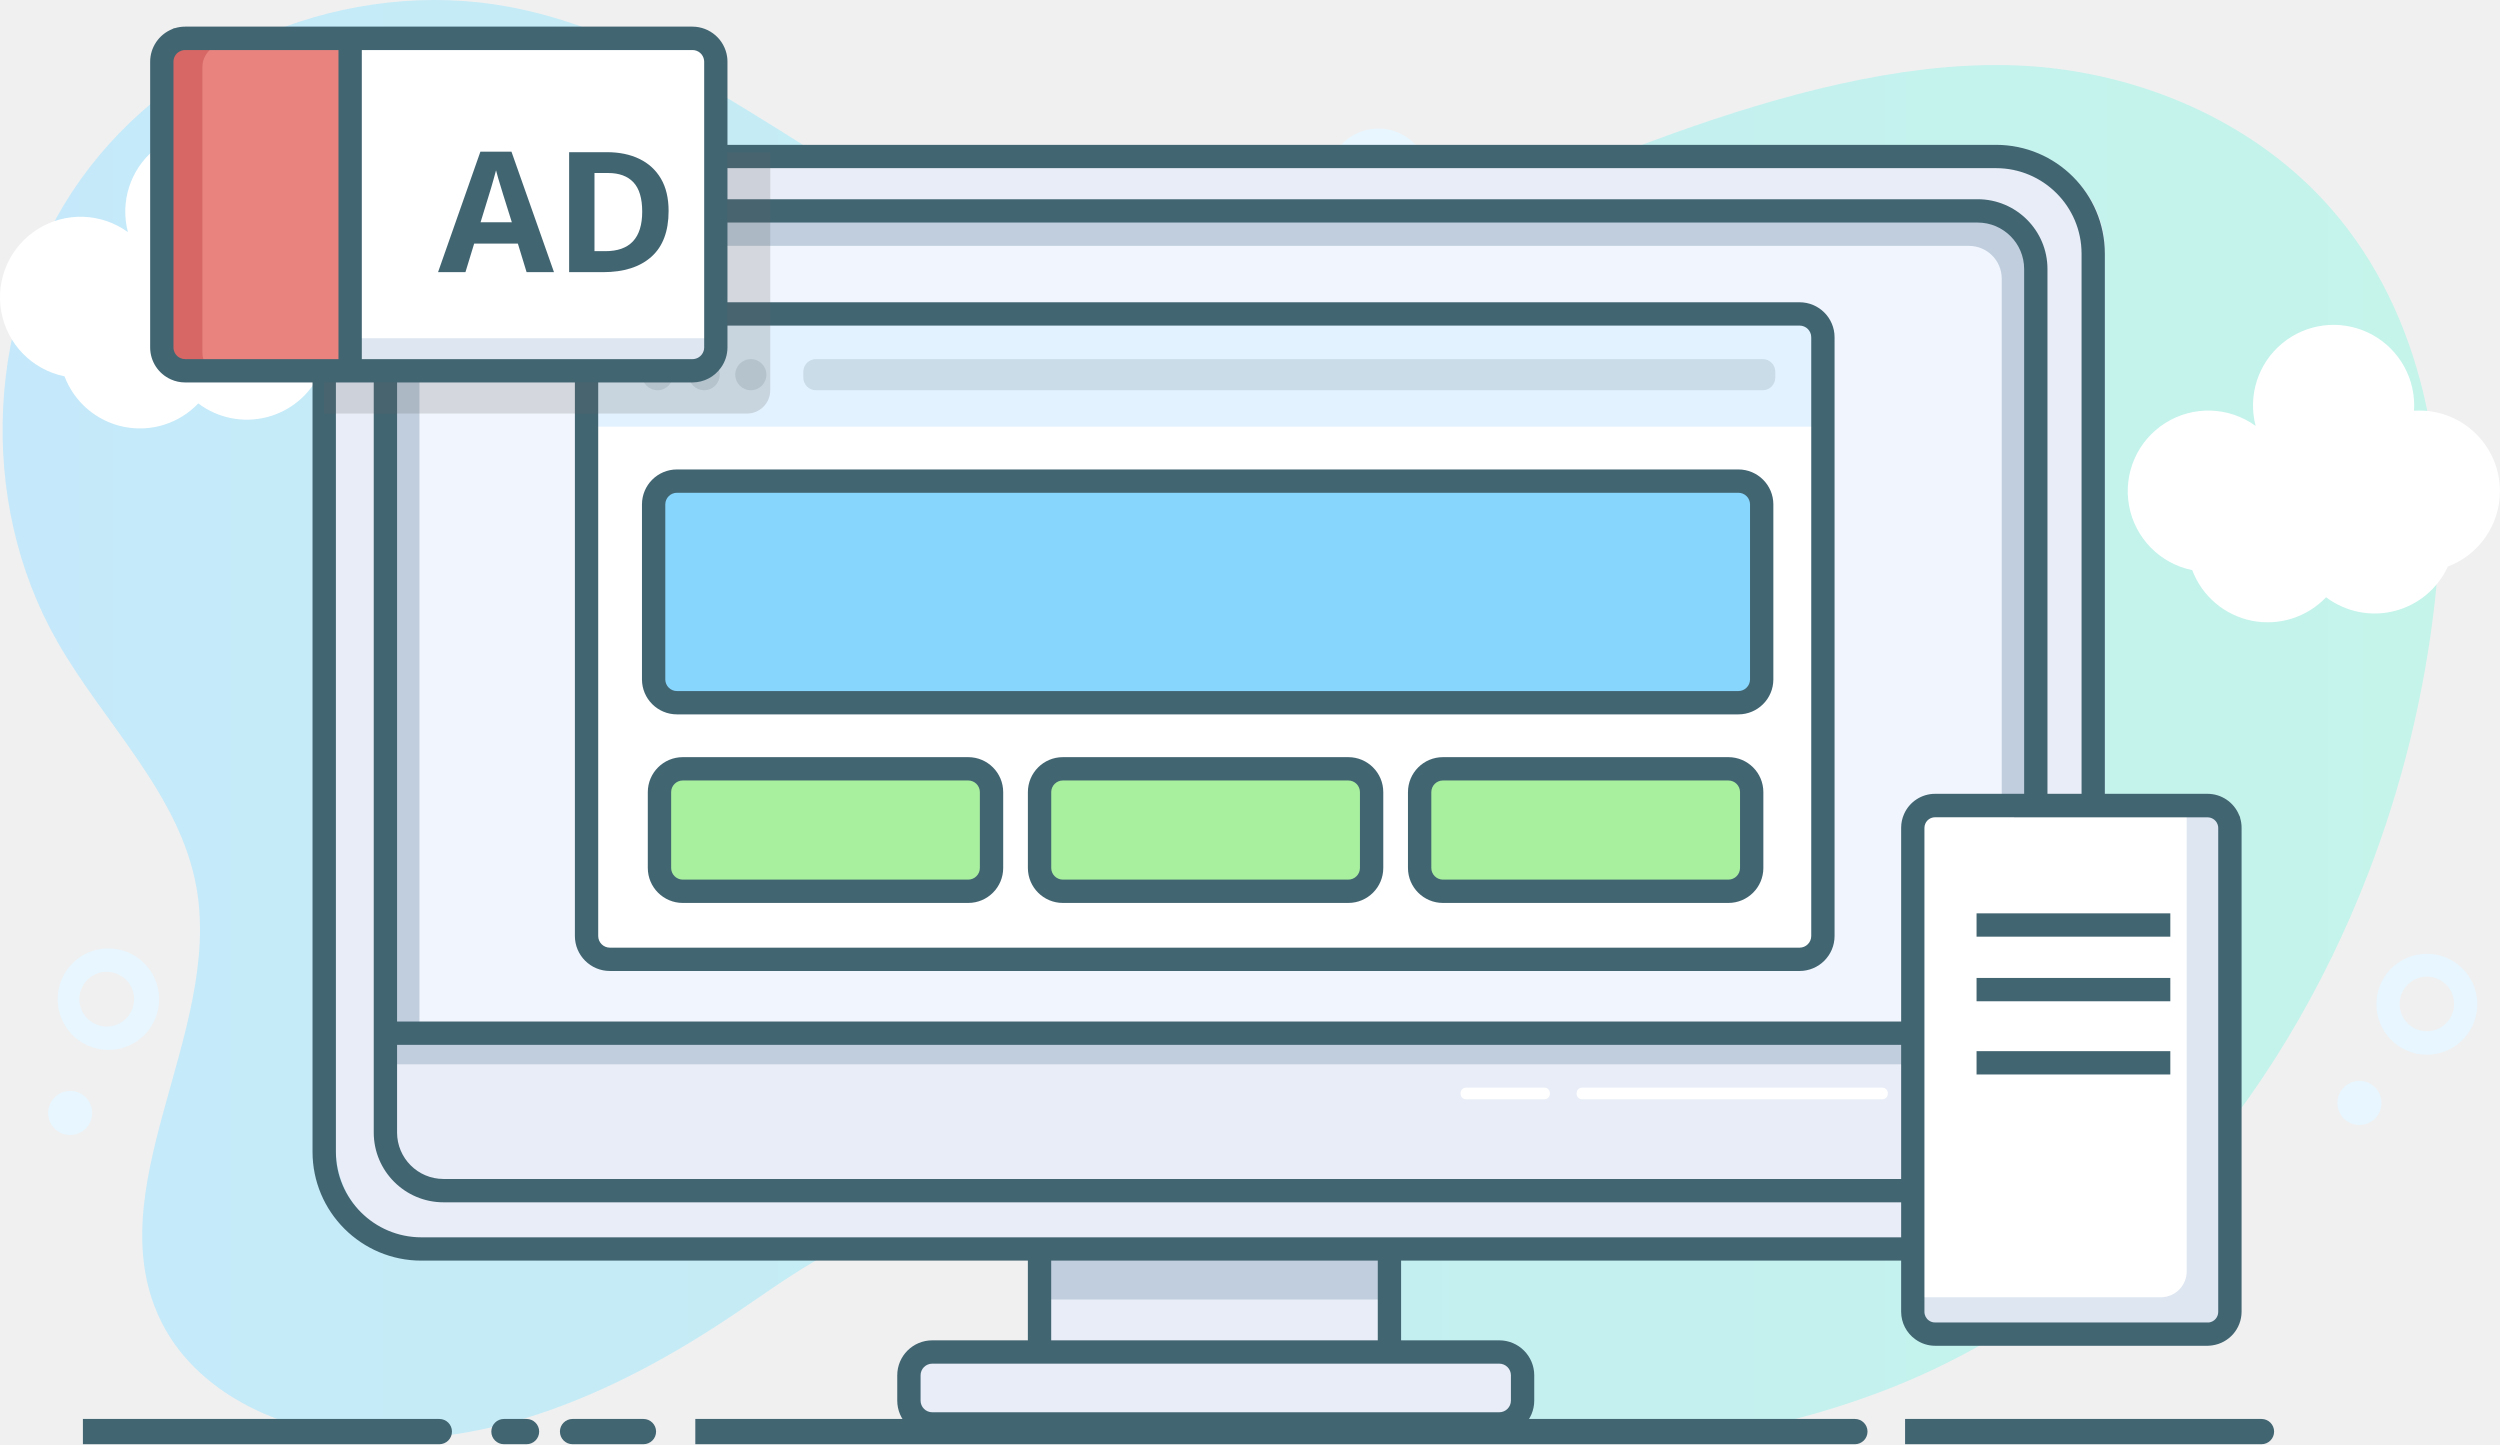
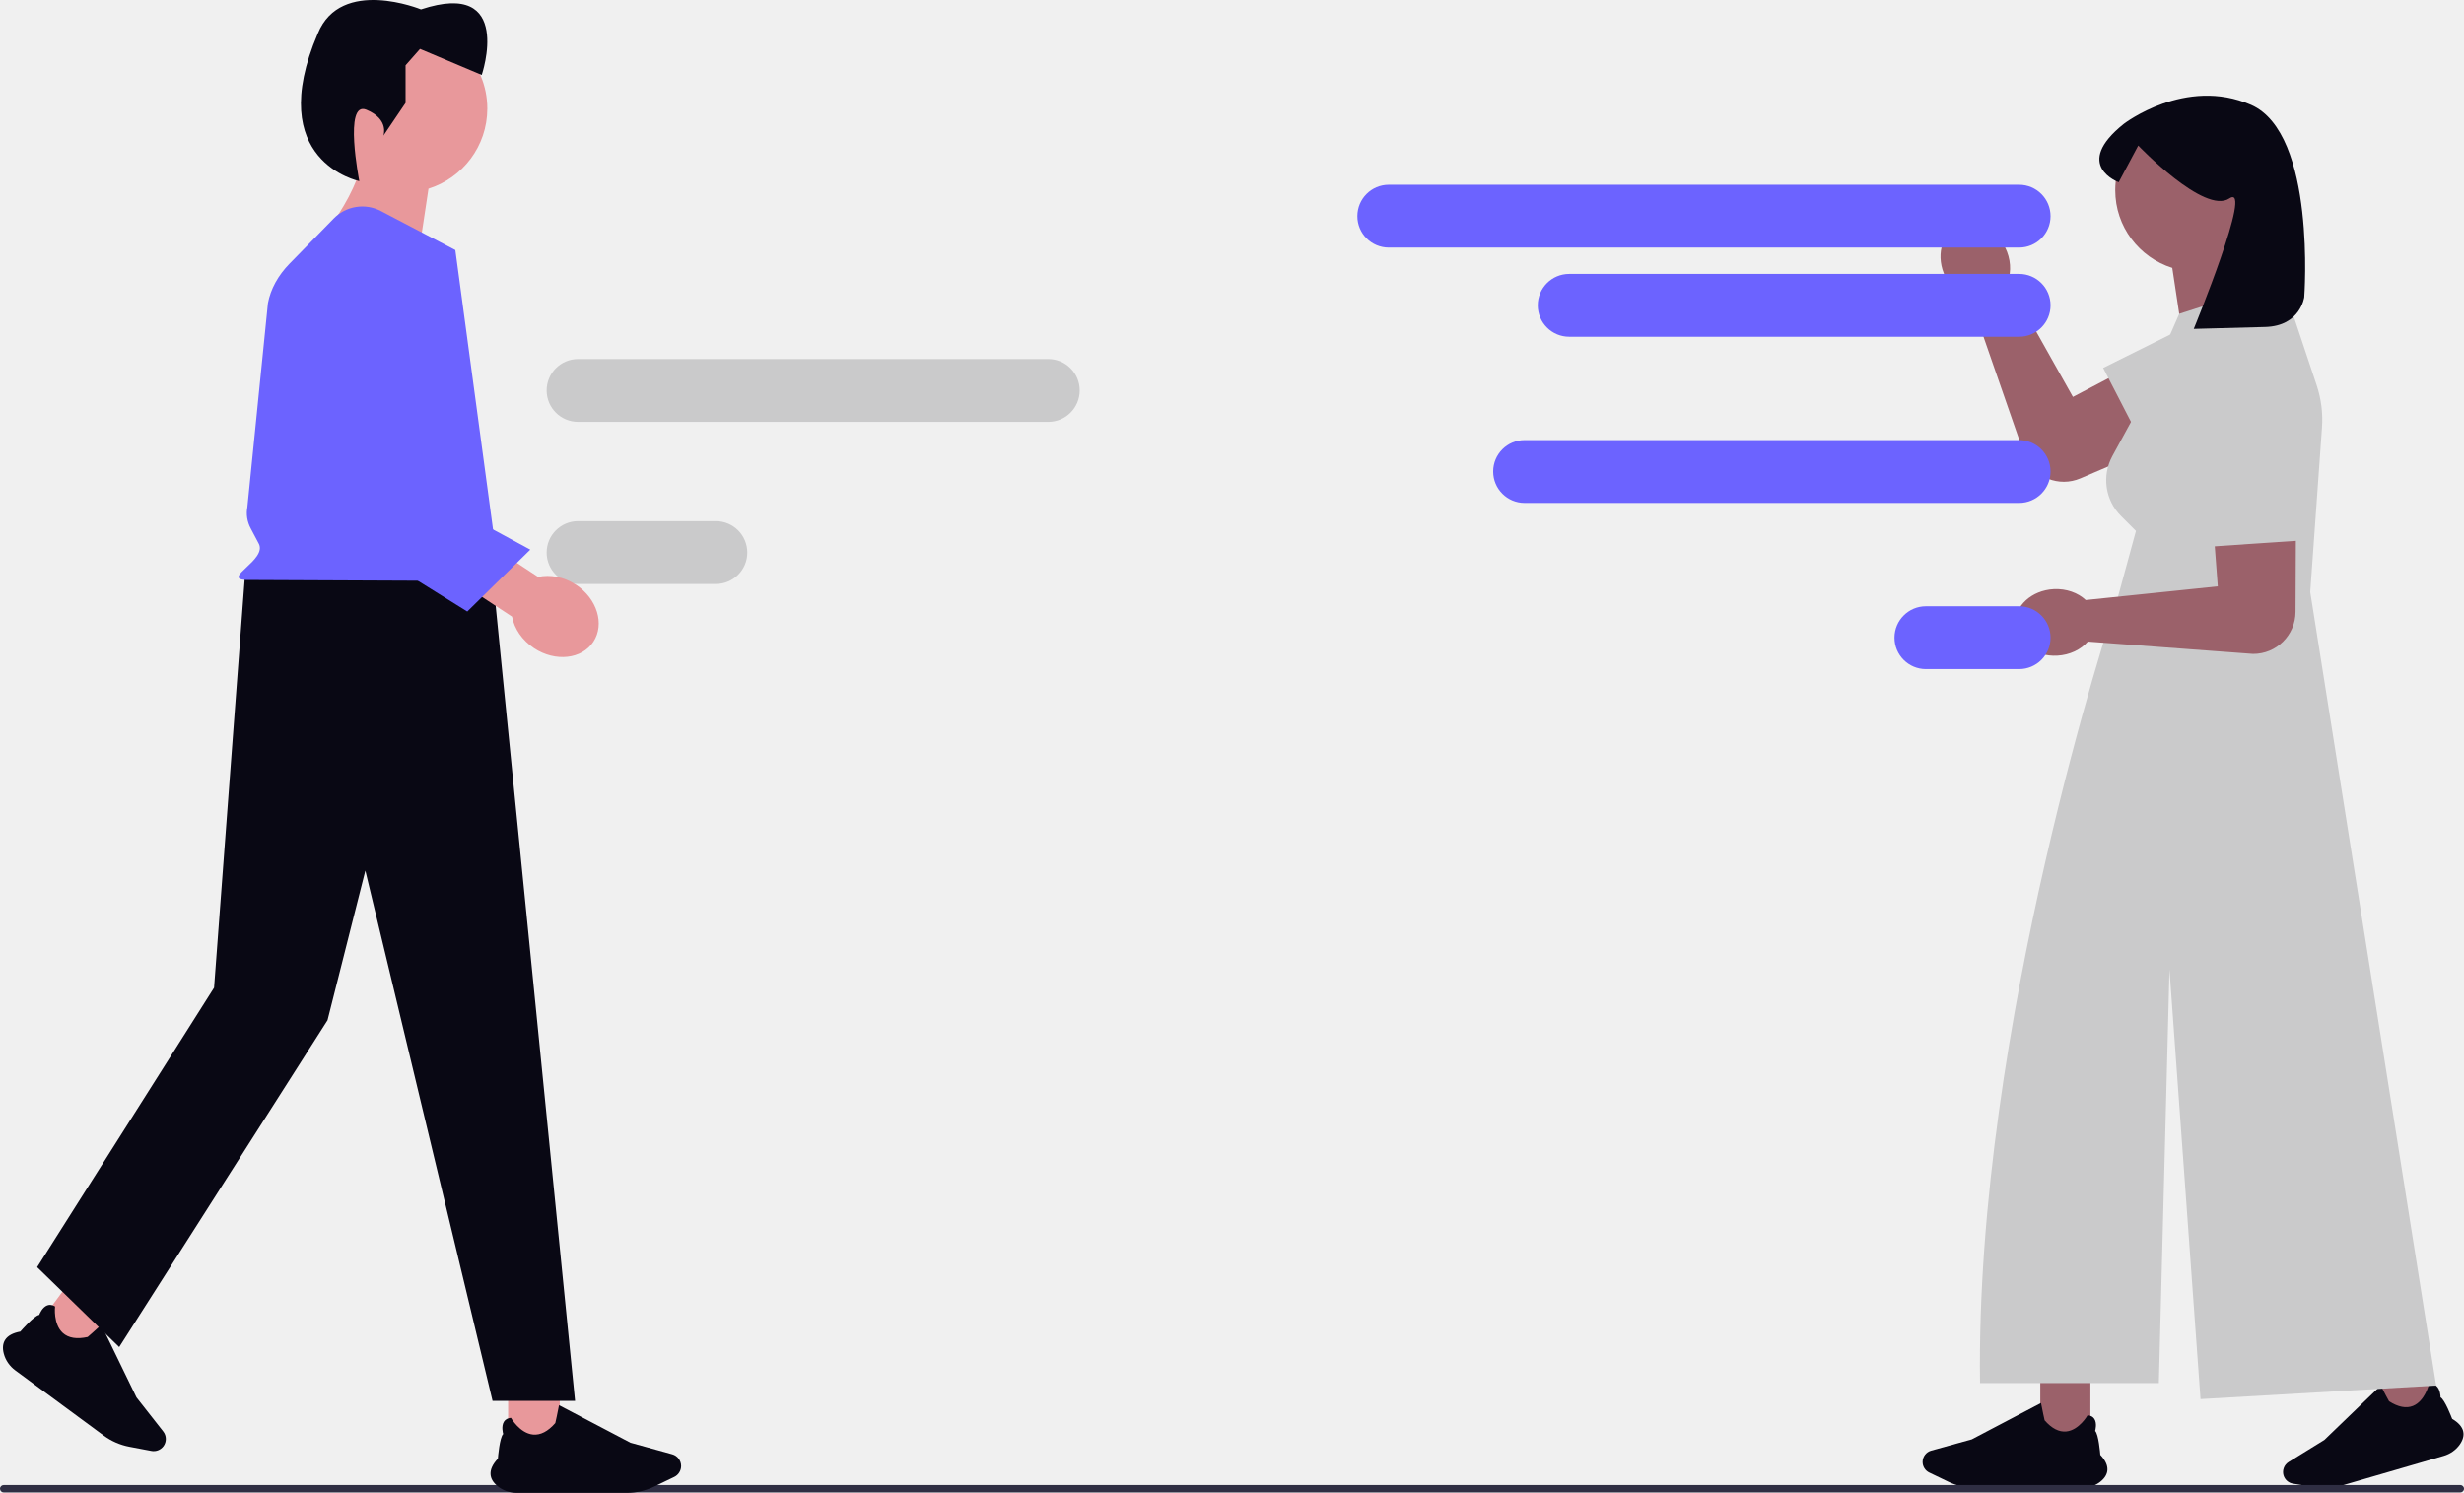
- <svg xmlns="http://www.w3.org/2000/svg" viewBox="0 0 1286.04 742.93">
-   <defs>
-     <style>.cls-1{fill:url(#linear-gradient);}.cls-2{fill:#e7f6ff;}.cls-3{fill:none;}.cls-18,.cls-4{fill:#426572;}.cls-5{fill:#fff;}.cls-6{fill:#e8edf7;}.cls-7{fill:#c1cede;}.cls-8{fill:#f1f6fe;}.cls-9{fill:#e2f2ff;}.cls-10{fill:#cadce8;}.cls-11{fill:#87d6fe;}.cls-12{fill:#a8ef9e;}.cls-13,.cls-14{fill:#606060;}.cls-13{opacity:0.1;}.cls-14{opacity:0.2;}.cls-15{fill:#dee6f1;}.cls-16{fill:#e8837e;}.cls-17{fill:#d66765;}.cls-18{font-size:86.44px;font-family:Dosis-Bold, Dosis;font-weight:700;}</style>
-     <linearGradient id="linear-gradient" x1="1.32" y1="371.19" x2="1254.6" y2="371.19" gradientUnits="userSpaceOnUse">
-       <stop offset="0" stop-color="#c5e9fa" />
-       <stop offset="1" stop-color="#c4f4ea" />
-     </linearGradient>
-   </defs>
-   <g id="Layer_2" data-name="Layer 2">
-     <g id="Layer_1-2" data-name="Layer 1">
-       <path class="cls-1" d="M1218.18,449.46c-45.45,117.68-130.9,220.78-249.59,266.09a431.14,431.14,0,0,1-47.21,14.95C836.7,752.09,744.06,744.58,666,705.24c-33.13-16.71-63.34-38.79-96.59-55.26S498.19,622.73,462,630.86c-31.16,7-57.45,27.06-83.92,44.93-62.4,42.13-137.43,75.47-211.32,61-34-6.65-67.48-25.07-83.27-55.86-34.9-68.07,30.92-149,17.59-224.28-8.53-48.18-47.49-84.26-71.71-126.78C-12.08,257.14-7.18,160.53,41.42,92.38S179.74-11.92,262,3.54C362.31,22.4,438.15,107.29,535.69,137.33c61,18.77,127.23,13.17,185.49-11.55,94.13-39.95,223.45-101.22,329.38-91.24,56.33,5.31,111.58,30.31,148.76,73,47,53.89,61.09,130.4,53.25,201.46A563.35,563.35,0,0,1,1218.18,449.46Z" />
-       <path class="cls-2" d="M1248.42,542.54a26.3,26.3,0,0,1-6.2-.75,25.94,25.94,0,1,1,6.2.75Zm0-40.18a14.09,14.09,0,0,0-3.32,27.77h0a14.08,14.08,0,1,0,3.32-27.77Z" />
-       <circle class="cls-2" cx="1213.76" cy="567.4" r="11.33" transform="translate(376.29 1613.25) rotate(-76.37)" />
-       <path class="cls-2" d="M55.19,540.07a26.09,26.09,0,1,1,1.14,0Zm0-40.17H54.6a14.09,14.09,0,1,0,.61,0Z" />
-       <circle class="cls-2" cx="36.08" cy="572.54" r="11.33" transform="translate(-24.62 2.08) rotate(-2.47)" />
-       <path class="cls-2" d="M709.08,118.26A26.06,26.06,0,1,1,724,113.55,26.07,26.07,0,0,1,709.08,118.26ZM709,78.1a14.14,14.14,0,1,0,2.47.22A14.17,14.17,0,0,0,709,78.1Z" />
-       <circle class="cls-2" cx="649.4" cy="107.59" r="11.33" transform="translate(55.91 392.32) rotate(-35.04)" />
-       <rect class="cls-3" x="713.36" y="105.14" width="44.48" height="44.48" />
-       <rect class="cls-3" x="713.36" y="105.14" width="44.48" height="44.48" />
-       <path class="cls-4" d="M839.66,724.13" />
-       <path class="cls-5" d="M1286,252.66a41.46,41.46,0,0,0-41.46-41.46c-.92,0-1.83,0-2.73.09.06-.9.09-1.81.09-2.73a41.46,41.46,0,1,0-81.56,10.54,41.46,41.46,0,1,0-32.61,74.19,41.46,41.46,0,0,0,68.84,13.94,41.46,41.46,0,0,0,62.66-15.8A41.47,41.47,0,0,0,1286,252.66Z" />
-       <path class="cls-5" d="M191.45,153A41.46,41.46,0,0,0,150,111.5c-.92,0-1.83,0-2.73.09.06-.9.09-1.81.09-2.73A41.46,41.46,0,1,0,65.8,119.4a41.46,41.46,0,1,0-32.61,74.19A41.46,41.46,0,0,0,102,207.53a41.46,41.46,0,0,0,62.66-15.8A41.47,41.47,0,0,0,191.45,153Z" />
-       <path class="cls-4" d="M954.18,742.93H357.68v-13h596.5a6.5,6.5,0,1,1,0,13Z" />
-       <path class="cls-4" d="M331,742.93H294.53a6.5,6.5,0,0,1,0-13H331a6.5,6.5,0,1,1,0,13Z" />
-       <path class="cls-4" d="M270.86,742.93H259.24a6.5,6.5,0,0,1,0-13h11.62a6.5,6.5,0,0,1,0,13Z" />
-       <path class="cls-4" d="M1163.34,742.93H980v-13h183.34a6.5,6.5,0,0,1,0,13Z" />
-       <path class="cls-4" d="M226,742.93H42.65v-13H226a6.5,6.5,0,1,1,0,13Z" />
-       <rect class="cls-6" x="537.24" y="541.49" width="180" height="174" rx="12" ry="12" />
-       <rect class="cls-7" x="537.24" y="613.49" width="180" height="55" />
-       <path class="cls-4" d="M702.75,723.49h-156a18,18,0,0,1-18-18v-150a18,18,0,0,1,18-18h156a18,18,0,0,1,18,18v150A18,18,0,0,1,702.75,723.49Zm-156-174a6,6,0,0,0-6,6v150a6,6,0,0,0,6,6h156a6,6,0,0,0,6-6v-150a6,6,0,0,0-6-6Z" />
-       <path class="cls-6" d="M1082.74,128.47v462a50,50,0,0,1-37.17,48.32h0a49.94,49.94,0,0,1-12.79,1.65H222.71a50,50,0,0,1-50-50v-462a49.78,49.78,0,0,1,7.38-26.16c.63-1,1.3-2,2-3a50.06,50.06,0,0,1,21.82-17.18h0a49.56,49.56,0,0,1,18.75-3.65h810.05A50,50,0,0,1,1082.74,128.47Z" />
-       <path class="cls-4" d="M1026.77,648.49h-810a56,56,0,0,1-56-56v-462a55.76,55.76,0,0,1,15-38.11c.64-.7,1.36-1.43,2.24-2.28a55.74,55.74,0,0,1,38.76-15.59h810a56,56,0,0,1,56,56v462a55.94,55.94,0,0,1-56,56Zm-810-562a43.74,43.74,0,0,0-30.45,12.26c-.69.66-1.24,1.22-1.73,1.75a43.83,43.83,0,0,0-11.8,30v462a44,44,0,0,0,44,44h810a43.94,43.94,0,0,0,44-44v-462a44,44,0,0,0-44-44Z" />
-       <rect class="cls-7" x="198.26" y="110.49" width="849" height="504" rx="29.87" ry="29.87" />
-       <path class="cls-8" d="M232.62,126.49h780.26a16.84,16.84,0,0,1,16.84,16.84V533.49a0,0,0,0,1,0,0H215.78a0,0,0,0,1,0,0V143.33A16.84,16.84,0,0,1,232.62,126.49Z" />
-       <path class="cls-6" d="M1045.26,531.49v51.13a29.88,29.88,0,0,1-29.87,29.87H226.13a29.87,29.87,0,0,1-29.87-29.87V531.49h17.53v2h813.94v-2Z" />
-       <rect class="cls-7" x="198.73" y="529.49" width="847" height="18" />
-       <rect class="cls-4" x="200.76" y="525.49" width="844" height="12" />
-       <rect class="cls-5" x="299.73" y="161.49" width="636" height="332" rx="12" ry="12" />
-       <polygon class="cls-9" points="309.73 219.49 937.73 219.49 937.73 177.31 925.73 161.49 375.73 161.49 321.73 161.49 301.73 177.31 301.73 219.49 309.73 219.49" />
-       <path class="cls-4" d="M925.73,499.49h-612a18,18,0,0,1-18-18v-308a18,18,0,0,1,18-18h612a18,18,0,0,1,18,18v308A18,18,0,0,1,925.73,499.49Zm-612-332a6,6,0,0,0-6,6v308a6,6,0,0,0,6,6h612a6,6,0,0,0,6-6v-308a6,6,0,0,0-6-6Z" />
-       <rect class="cls-6" x="466.24" y="694.49" width="315.68" height="37" rx="12" ry="12" />
-       <path class="cls-4" d="M771.24,738.49H479.56a18,18,0,0,1-18-18v-13a18,18,0,0,1,18-18H771.24a18,18,0,0,1,18,18v13A18,18,0,0,1,771.24,738.49Zm-291.68-37a6,6,0,0,0-6,6v13a6,6,0,0,0,6,6H771.24a6,6,0,0,0,6-6v-13a6,6,0,0,0-6-6Z" />
-       <circle class="cls-10" cx="338.24" cy="192.74" r="8" />
-       <circle class="cls-10" cx="362.24" cy="192.74" r="8" />
-       <circle class="cls-10" cx="386.24" cy="192.74" r="8" />
-       <rect class="cls-10" x="413.24" y="184.74" width="500" height="16" rx="6.5" ry="6.5" />
-       <rect class="cls-11" x="337.24" y="245.49" width="570" height="114" rx="12" ry="12" />
-       <path class="cls-4" d="M894.24,367.49h-546a18,18,0,0,1-18-18v-90a18,18,0,0,1,18-18h546a18,18,0,0,1,18,18v90A18,18,0,0,1,894.24,367.49Zm-546-114a6,6,0,0,0-6,6v90a6,6,0,0,0,6,6h546a6,6,0,0,0,6-6v-90a6,6,0,0,0-6-6Z" />
-       <rect class="cls-12" x="341.39" y="394.49" width="170.81" height="63" rx="12" ry="12" />
-       <path class="cls-4" d="M498.06,464.49H351.24a18,18,0,0,1-18-18v-39a18,18,0,0,1,18-18H498.06a18,18,0,0,1,18,18v39A18,18,0,0,1,498.06,464.49Zm-146.81-63a6,6,0,0,0-6,6v39a6,6,0,0,0,6,6H498.06a6,6,0,0,0,6-6v-39a6,6,0,0,0-6-6Z" />
-       <rect class="cls-12" x="536.91" y="394.49" width="170.81" height="63" rx="12" ry="12" />
-       <path class="cls-4" d="M693.58,464.49H546.76a18,18,0,0,1-18-18v-39a18,18,0,0,1,18-18H693.58a18,18,0,0,1,18,18v39A18,18,0,0,1,693.58,464.49Zm-146.81-63a6,6,0,0,0-6,6v39a6,6,0,0,0,6,6H693.58a6,6,0,0,0,6-6v-39a6,6,0,0,0-6-6Z" />
-       <rect class="cls-12" x="732.43" y="394.49" width="170.81" height="63" rx="12" ry="12" />
-       <path class="cls-4" d="M889.1,464.49H742.28a18,18,0,0,1-18-18v-39a18,18,0,0,1,18-18H889.1a18,18,0,0,1,18,18v39A18,18,0,0,1,889.1,464.49Zm-146.81-63a6,6,0,0,0-6,6v39a6,6,0,0,0,6,6H889.1a6,6,0,0,0,6-6v-39a6,6,0,0,0-6-6Z" />
-       <path class="cls-4" d="M1017.38,618.49H228.13a35.91,35.91,0,0,1-35.87-35.87V138.36a35.91,35.91,0,0,1,35.87-35.87h789.25a35.91,35.91,0,0,1,35.87,35.87V582.61A35.91,35.91,0,0,1,1017.38,618.49Zm-789.25-504a23.9,23.9,0,0,0-23.87,23.87V582.61a23.9,23.9,0,0,0,23.87,23.87h789.25a23.9,23.9,0,0,0,23.87-23.87V138.36a23.9,23.9,0,0,0-23.87-23.87Z" />
-       <path class="cls-13" d="M111.12,192.39a11.8,11.8,0,0,0,5,1.1h-5Z" />
-       <path class="cls-14" d="M396.24,78.49V200.74a12,12,0,0,1-12,12H166.75v-22H111.12V51.49a12,12,0,0,1,12-12H368.24v39Z" />
-       <rect class="cls-5" x="83.12" y="17.49" width="285" height="171" rx="12" ry="12" transform="translate(451.24 205.97) rotate(180)" />
-       <rect class="cls-15" x="181.12" y="173.99" width="185" height="11" />
-       <path class="cls-16" d="M85.24,177.74v-147a12,12,0,0,1,12-12h84.88v171H97.24A12,12,0,0,1,85.24,177.74Z" />
-       <path class="cls-17" d="M111.12,192.39a11.8,11.8,0,0,0,5,1.1h-17a12,12,0,0,1-8.74-3.79,12.24,12.24,0,0,1-2.29-3.5,13.48,13.48,0,0,1-.48-1.31,11.94,11.94,0,0,1-.49-3.4v-147a12,12,0,0,1,12-12h17a12,12,0,0,0-12,12v147a11.88,11.88,0,0,0,2.27,7,11.24,11.24,0,0,0,1,1.25,14.41,14.41,0,0,0,1.07,1A11.76,11.76,0,0,0,111.12,192.39Z" />
-       <path class="cls-4" d="M356.24,196.74h-261a17.74,17.74,0,0,1-7.32-1.57,18,18,0,0,1-10.68-16.43v-147A18.12,18.12,0,0,1,88.54,15l1-.5h.38a17.7,17.7,0,0,1,5.3-.8h261a18.08,18.08,0,0,1,17.82,15.49,17.27,17.27,0,0,1,.18,2.51v147a17.84,17.84,0,0,1-3.35,10.43A18,18,0,0,1,356.24,196.74Zm-264-170.2a6,6,0,0,0-3,5.2v147a6,6,0,0,0,3.58,5.48,5.83,5.83,0,0,0,2.42.52h261a6,6,0,0,0,4.88-2.54,5.92,5.92,0,0,0,1.12-3.46v-147a5.41,5.41,0,0,0-.06-.79,6,6,0,0,0-5.94-5.21h-261a5.76,5.76,0,0,0-1.93.32Z" />
-       <rect class="cls-4" x="174.12" y="21.49" width="12" height="168" />
-       <text class="cls-18" transform="translate(225.34 140)">AD</text>
-       <path class="cls-4" d="M1006.24,513.49" />
-       <rect class="cls-5" x="931.76" y="468.67" width="271.87" height="163.12" rx="12" ry="12" transform="translate(517.45 1617.92) rotate(-90)" />
-       <path class="cls-15" d="M1149.24,430.92V676.2A13.33,13.33,0,0,1,1136,689.49H999.42a13.33,13.33,0,0,1-13.29-13.29v-8.86h125.46A13.33,13.33,0,0,0,1124.88,654V417.63H1136A13.33,13.33,0,0,1,1149.24,430.92Z" />
-       <path class="cls-4" d="M1135.65,692.29H995.43A17.3,17.3,0,0,1,985.32,689a17.48,17.48,0,0,1-7.34-14.2v-249a17.2,17.2,0,0,1,1.52-7.1,17.46,17.46,0,0,1,15.93-10.35h140.23a17.56,17.56,0,0,1,16.19,11l.49,1v.35a17.18,17.18,0,0,1,.77,5.1v249a17.53,17.53,0,0,1-15,17.27A16.87,16.87,0,0,1,1135.65,692.29ZM995.43,420.42a5.46,5.46,0,0,0-5,3.25,5.3,5.3,0,0,0-.47,2.2v249a5.47,5.47,0,0,0,2.31,4.43,5.37,5.37,0,0,0,3.14,1h140.23a4.89,4.89,0,0,0,.72,0,5.48,5.48,0,0,0,4.73-5.4v-249a5.2,5.2,0,0,0-.3-1.76l-.47-1a5.48,5.48,0,0,0-4.68-2.68Z" />
-       <rect class="cls-4" x="1016.77" y="503.07" width="99.68" height="12" />
-       <rect class="cls-4" x="1016.77" y="469.84" width="99.68" height="12" />
-       <rect class="cls-4" x="1016.77" y="540.73" width="99.68" height="12" />
-       <path class="cls-5" d="M813.91,565.49H968.24c3.86,0,3.87-6,0-6H813.91c-3.86,0-3.87,6,0,6Z" />
-       <path class="cls-5" d="M754.24,565.49h40.17c3.86,0,3.87-6,0-6H754.24c-3.86,0-3.87,6,0,6Z" />
-     </g>
-   </g>
+ <svg xmlns="http://www.w3.org/2000/svg" width="826.731" height="500.964" viewBox="0 0 826.731 500.964">
+   <path d="m656.77,75.91c5.53-2.742,12.699.453,16.011,7.136,1.893,3.819,2.111,7.947.923,11.298l.075.152,21.734,38.692,38.894-20.449c7.291-4.492,16.075-5.702,21.153,1.194h0c6.292,8.545,2.974,20.723-6.783,24.895l-50.751,21.698c-7.21,3.083-15.554-.271-18.624-7.486l-18.215-52.491c-3.386-1.084-6.54-3.756-8.433-7.575-3.313-6.682-1.515-14.322,4.015-17.063Z" fill="#9b616a" stroke-width="0" />
+   <polyline points="750.474 101.157 705.658 123.458 722.639 156.371 767.753 129.718" fill="#cacacb" stroke-width="0" />
+   <rect x="684.568" y="461.898" width="16.806" height="22.15" fill="#9b616a" stroke-width="0" />
+   <path d="m698.505,499.336h-35.723c-3.053,0-6.122-.699-8.874-2.022l-6.586-3.166c-1.362-.655-2.242-2.054-2.242-3.565,0-1.772,1.193-3.339,2.9-3.812l13.587-3.76,23.244-12.217.017.088c.435,2.201,1.108,5.527,1.194,5.729,2.384,2.731,4.832,3.989,7.278,3.741,4.266-.432,7.102-5.358,7.13-5.408l.022-.038.044.004c.999.103,1.738.506,2.196,1.197.973,1.467.379,3.727.282,4.068,1.165,1.14,1.688,7.508,1.729,8.022,1.685,1.786,2.486,3.503,2.38,5.104-.093,1.399-.869,2.699-2.306,3.862-1.729,1.4-3.957,2.171-6.271,2.171Z" fill="#090814" stroke-width="0" />
+   <rect x="798.837" y="453.702" width="16.806" height="22.15" transform="translate(-97.69404 243.9862) rotate(-16.22019)" fill="#9b616a" stroke-width="0" />
+   <path d="m819.918,488.544l-34.301,9.979c-2.932.853-6.073,1.039-9.085.537l-7.208-1.2c-1.49-.248-2.726-1.346-3.148-2.797-.495-1.701.212-3.54,1.72-4.47l11.996-7.405,18.906-18.224.041.08c1.032,1.992,2.608,4.998,2.747,5.168,3.051,1.956,5.754,2.48,8.033,1.559,3.975-1.607,5.322-7.129,5.335-7.185l.01-.043.043-.008c.988-.18,1.81.001,2.443.536,1.344,1.137,1.405,3.473,1.407,3.827,1.438.769,3.718,6.738,3.901,7.22,2.117,1.244,3.366,2.669,3.711,4.236.302,1.369-.08,2.834-1.136,4.353-1.27,1.827-3.193,3.19-5.415,3.836Z" fill="#090814" stroke-width="0" />
+   <path d="m764.357,63.824c0-15.089-12.232-27.322-27.322-27.322s-27.322,12.232-27.322,27.322c0,12.238,8.046,22.594,19.136,26.073l5.282,34.906,26.926-22.438s-5.817-7.409-8.936-15.763c7.373-4.893,12.236-13.266,12.236-22.777Z" fill="#9b616a" stroke-width="0" />
+   <path d="m775.138,198.672l3.944-55.215c.342-4.788-.263-9.597-1.781-14.151l-11.687-35.061-34.426,11.058-14.526,33.233-7.912,14.504c-3.601,6.603-2.422,14.79,2.896,20.108l5.016,5.016-6.993,25.641.736-.026-.991.127s-46.735,140.616-45.062,260.201h59.994l3.561-138.819,10.421,144.207,79.058-4.552-42.248-266.271Z" fill="#cacacb" stroke-width="0" />
+   <path d="m773.129,99.722s-1.276,9.68-13.096,9.996q-23.978.641-23.978.641s20.27-49.329,11.935-43.771c-8.335,5.557-30.56-17.74-30.56-17.74l-6.558,12.299s-15.668-5.674,1.696-19.567c0,0,20.717-16.017,42.711-6.399,21.994,9.618,17.85,64.541,17.85,64.541Z" fill="#090814" stroke-width="0" />
+   <path d="m676.164,209.557c-.319-6.164,5.461-11.473,12.91-11.858,4.257-.22,8.132,1.22,10.735,3.642l.169-.009,44.143-4.572-3.312-43.817c-1.225-8.476,1.155-17.017,9.5-18.937h0c10.341-2.379,20.199,5.505,20.15,16.116l-.253,55.194c-.036,7.841-6.429,14.165-14.27,14.117l-55.407-4.141c-2.34,2.677-6.046,4.509-10.302,4.729-7.449.385-13.745-4.3-14.063-10.465Z" fill="#9b616a" stroke-width="0" />
+   <polyline points="736.564 133.598 739.222 183.586 776.173 181.08 769.638 129.09" fill="#cacacb" stroke-width="0" />
+   <path d="m0,499.575c0,.68.544,1.238,1.238,1.238h824.255c.68,0,1.238-.544,1.238-1.238s-.544-1.238-1.238-1.238H1.238c-.68,0-1.238.544-1.238,1.238Z" fill="#2f2e43" stroke-width="0" />
+   <rect x="455.433" y="61.997" width="232.575" height="21.081" rx="10.541" ry="10.541" fill="#6c63ff" stroke-width="0" />
+   <rect x="500.997" y="147.683" width="187.012" height="21.081" rx="10.541" ry="10.541" fill="#6c63ff" stroke-width="0" />
+   <path d="m646.186,203.446h31.282c5.821,0,10.541,4.719,10.541,10.541h0c0,5.821-4.719,10.541-10.541,10.541h-31.282c-5.821,0-10.541-4.719-10.541-10.541h0c0-5.821,4.719-10.541,10.541-10.541Z" fill="#6c63ff" stroke-width="0" />
+   <rect x="183.416" y="120.481" width="178.852" height="21.081" rx="10.541" ry="10.541" fill="#cacacb" stroke-width="0" />
+   <path d="m193.956,174.884h46.243c5.821,0,10.541,4.719,10.541,10.541h0c0,5.821-4.719,10.541-10.541,10.541h-46.243c-5.821,0-10.541-4.719-10.541-10.541h0c0-5.821,4.719-10.541,10.541-10.541Z" fill="#cacacb" stroke-width="0" />
+   <rect x="515.957" y="91.919" width="172.051" height="21.081" rx="10.541" ry="10.541" fill="#6c63ff" stroke-width="0" />
+   <rect x="15.57" y="434.928" width="17.331" height="17.331" transform="translate(-219.4841 815.0267) rotate(-143.6015)" fill="#e8989b" stroke-width="0" />
+   <path d="m1.268,454.231c-.481-1.846-.33-3.399.449-4.617.891-1.393,2.607-2.329,5.098-2.78.348-.402,4.679-5.367,6.344-5.601.127-.343,1.018-2.582,2.723-3.204.803-.293,1.663-.175,2.556.35l.039.023-.005.045c-.007.059-.667,5.883,2.609,8.852,1.878,1.702,4.681,2.156,8.33,1.348.195-.115,2.789-2.464,4.497-4.025l.068-.062,11.817,24.364,8.977,11.435c1.128,1.437,1.159,3.468.075,4.939-.925,1.254-2.511,1.877-4.042,1.587l-7.404-1.402c-3.094-.586-6.068-1.883-8.603-3.752l-29.652-21.86c-1.921-1.416-3.298-3.419-3.877-5.64Z" fill="#090814" stroke-width="0" />
+   <rect x="170.485" y="467.869" width="17.331" height="17.331" transform="translate(358.301 953.068) rotate(-180)" fill="#e8989b" stroke-width="0" />
+   <path d="m166.976,498.725c-1.482-1.2-2.283-2.54-2.378-3.983-.109-1.65.716-3.421,2.454-5.263.042-.53.581-7.097,1.783-8.273-.101-.352-.713-2.682.291-4.195.473-.713,1.235-1.128,2.265-1.235l.045-.005.022.039c.029.051,2.954,5.131,7.353,5.577,2.522.256,5.047-1.042,7.505-3.858.088-.208.783-3.638,1.231-5.908l.018-.091,23.97,12.599,14.011,3.877c1.761.487,2.991,2.104,2.991,3.931,0,1.558-.907,3.001-2.312,3.676l-6.791,3.265c-2.838,1.364-6.002,2.085-9.151,2.085h-36.839c-2.387,0-4.683-.795-6.467-2.239Z" fill="#090814" stroke-width="0" />
+   <polygon points="82.205 192.787 165.266 192.787 192.953 470.088 165.266 470.088 122.584 292.151 109.892 342.355 39.993 452.024 12.463 425.216 71.825 331.437 82.205 192.787" fill="#090814" stroke-width="0" />
+   <path d="m107.157,36.429c0-15.561,12.614-28.175,28.175-28.175,15.561,0,28.175,12.614,28.175,28.175,0,12.62-8.297,23.3-19.734,26.887l-5.447,35.996-27.767-23.139s5.998-7.64,9.215-16.256c-7.603-5.046-12.618-13.68-12.618-23.489Z" fill="#e8989b" stroke-width="0" />
+   <path d="m120.557,60.776s-5.372-27.181,2.392-23.945c7.765,3.235,5.687,8.704,5.687,8.704h0l7.441-11v-12.617s4.853-5.5,4.853-5.5l20.706,8.735s11-32.352-20.382-22c0,0-26.852-11-34.617,8.088-18.408,42.999,13.92,49.535,13.92,49.535Z" fill="#090814" stroke-width="0" />
+   <path d="m82.49,194.615l73.633.327c6.13.309,11.186-3.334,10.604-7.642l-13.953-103.395-24.951-13.078c-5.264-2.759-11.715-1.738-15.87,2.511l-14.786,15.122c-3.878,3.966-6.37,8.522-7.273,13.295l-6.903,68.452c-.454,2.4-.065,4.842,1.133,7.111l2.708,5.131c2.871,5.438-12.561,11.752-4.342,12.166Z" fill="#6c63ff" stroke-width="0" />
+   <path d="m171.799,206.92l-22.814-15.013,8.766-13.32,22.814,15.013c3.962-.881,8.608-.062,12.673,2.613,7.112,4.68,9.737,13.245,5.864,19.13-3.873,5.885-12.778,6.863-19.889,2.183-4.064-2.675-6.655-6.618-7.413-10.605Z" fill="#e8989b" stroke-width="0" />
+   <polyline points="102.926 119.331 110.089 176.122 156.782 205.205 177.927 184.44 132.455 159.804 139.288 92.801" fill="#6c63ff" stroke-width="0" />
</svg>
